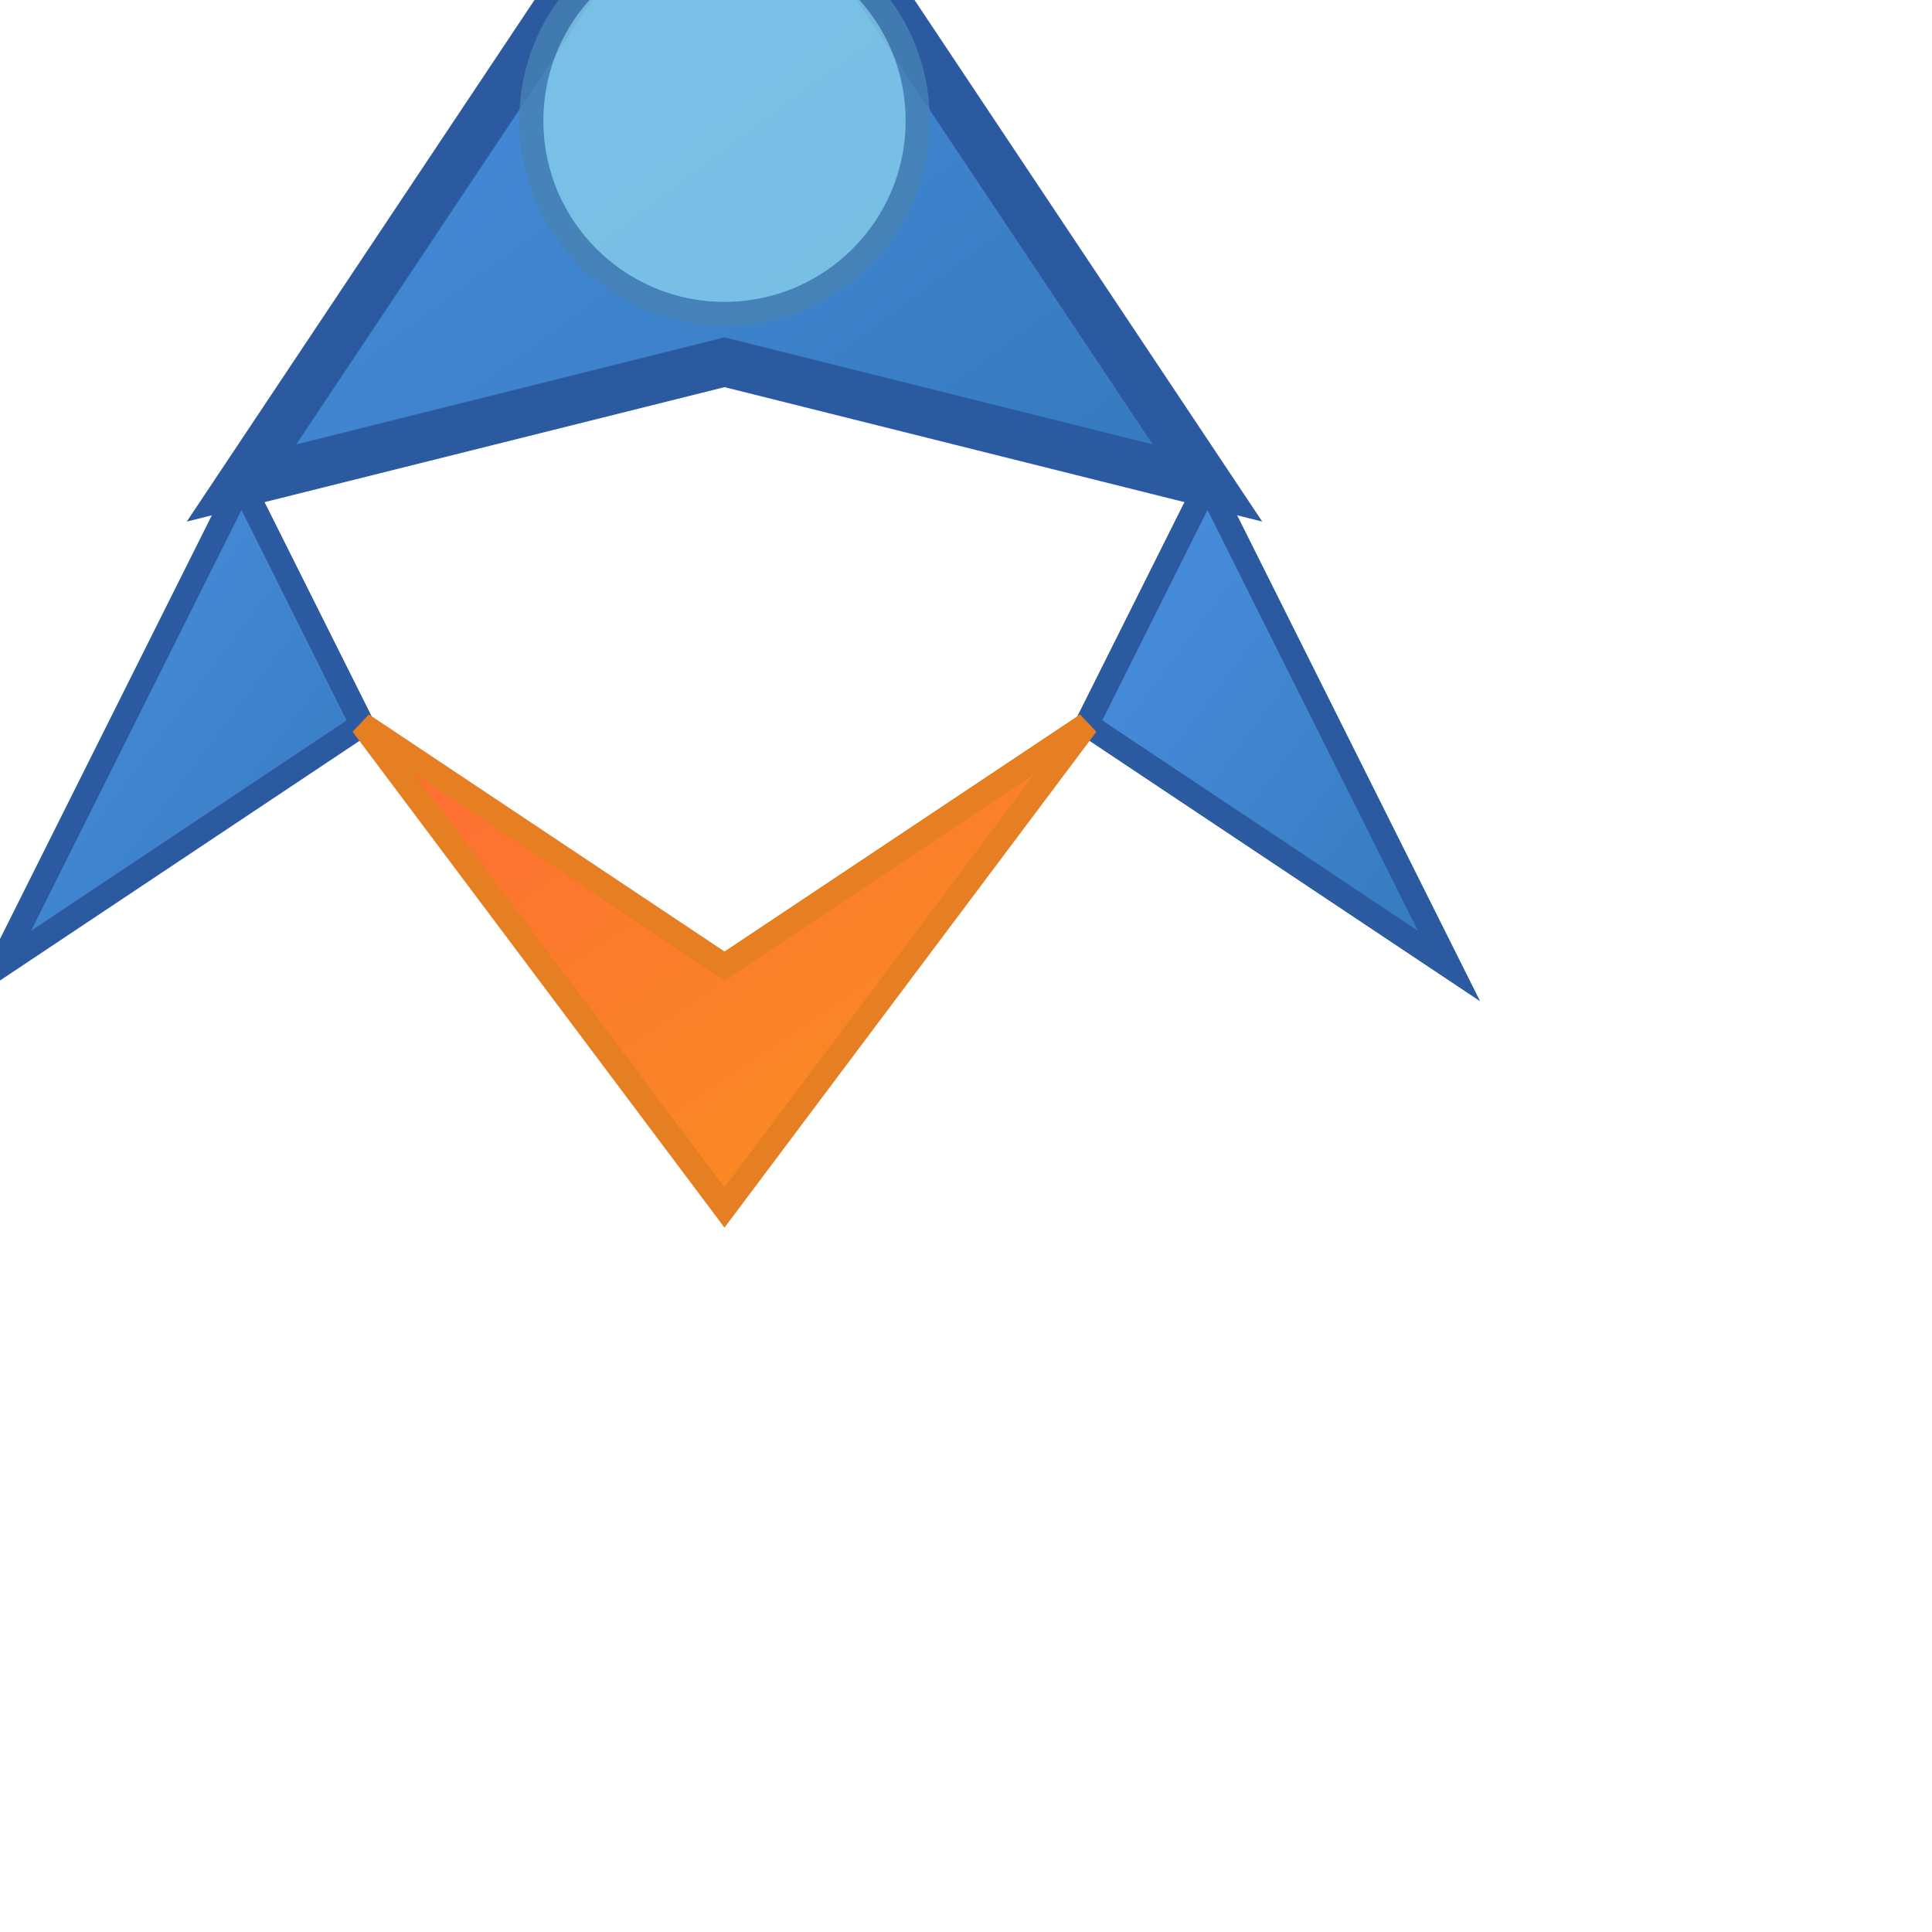
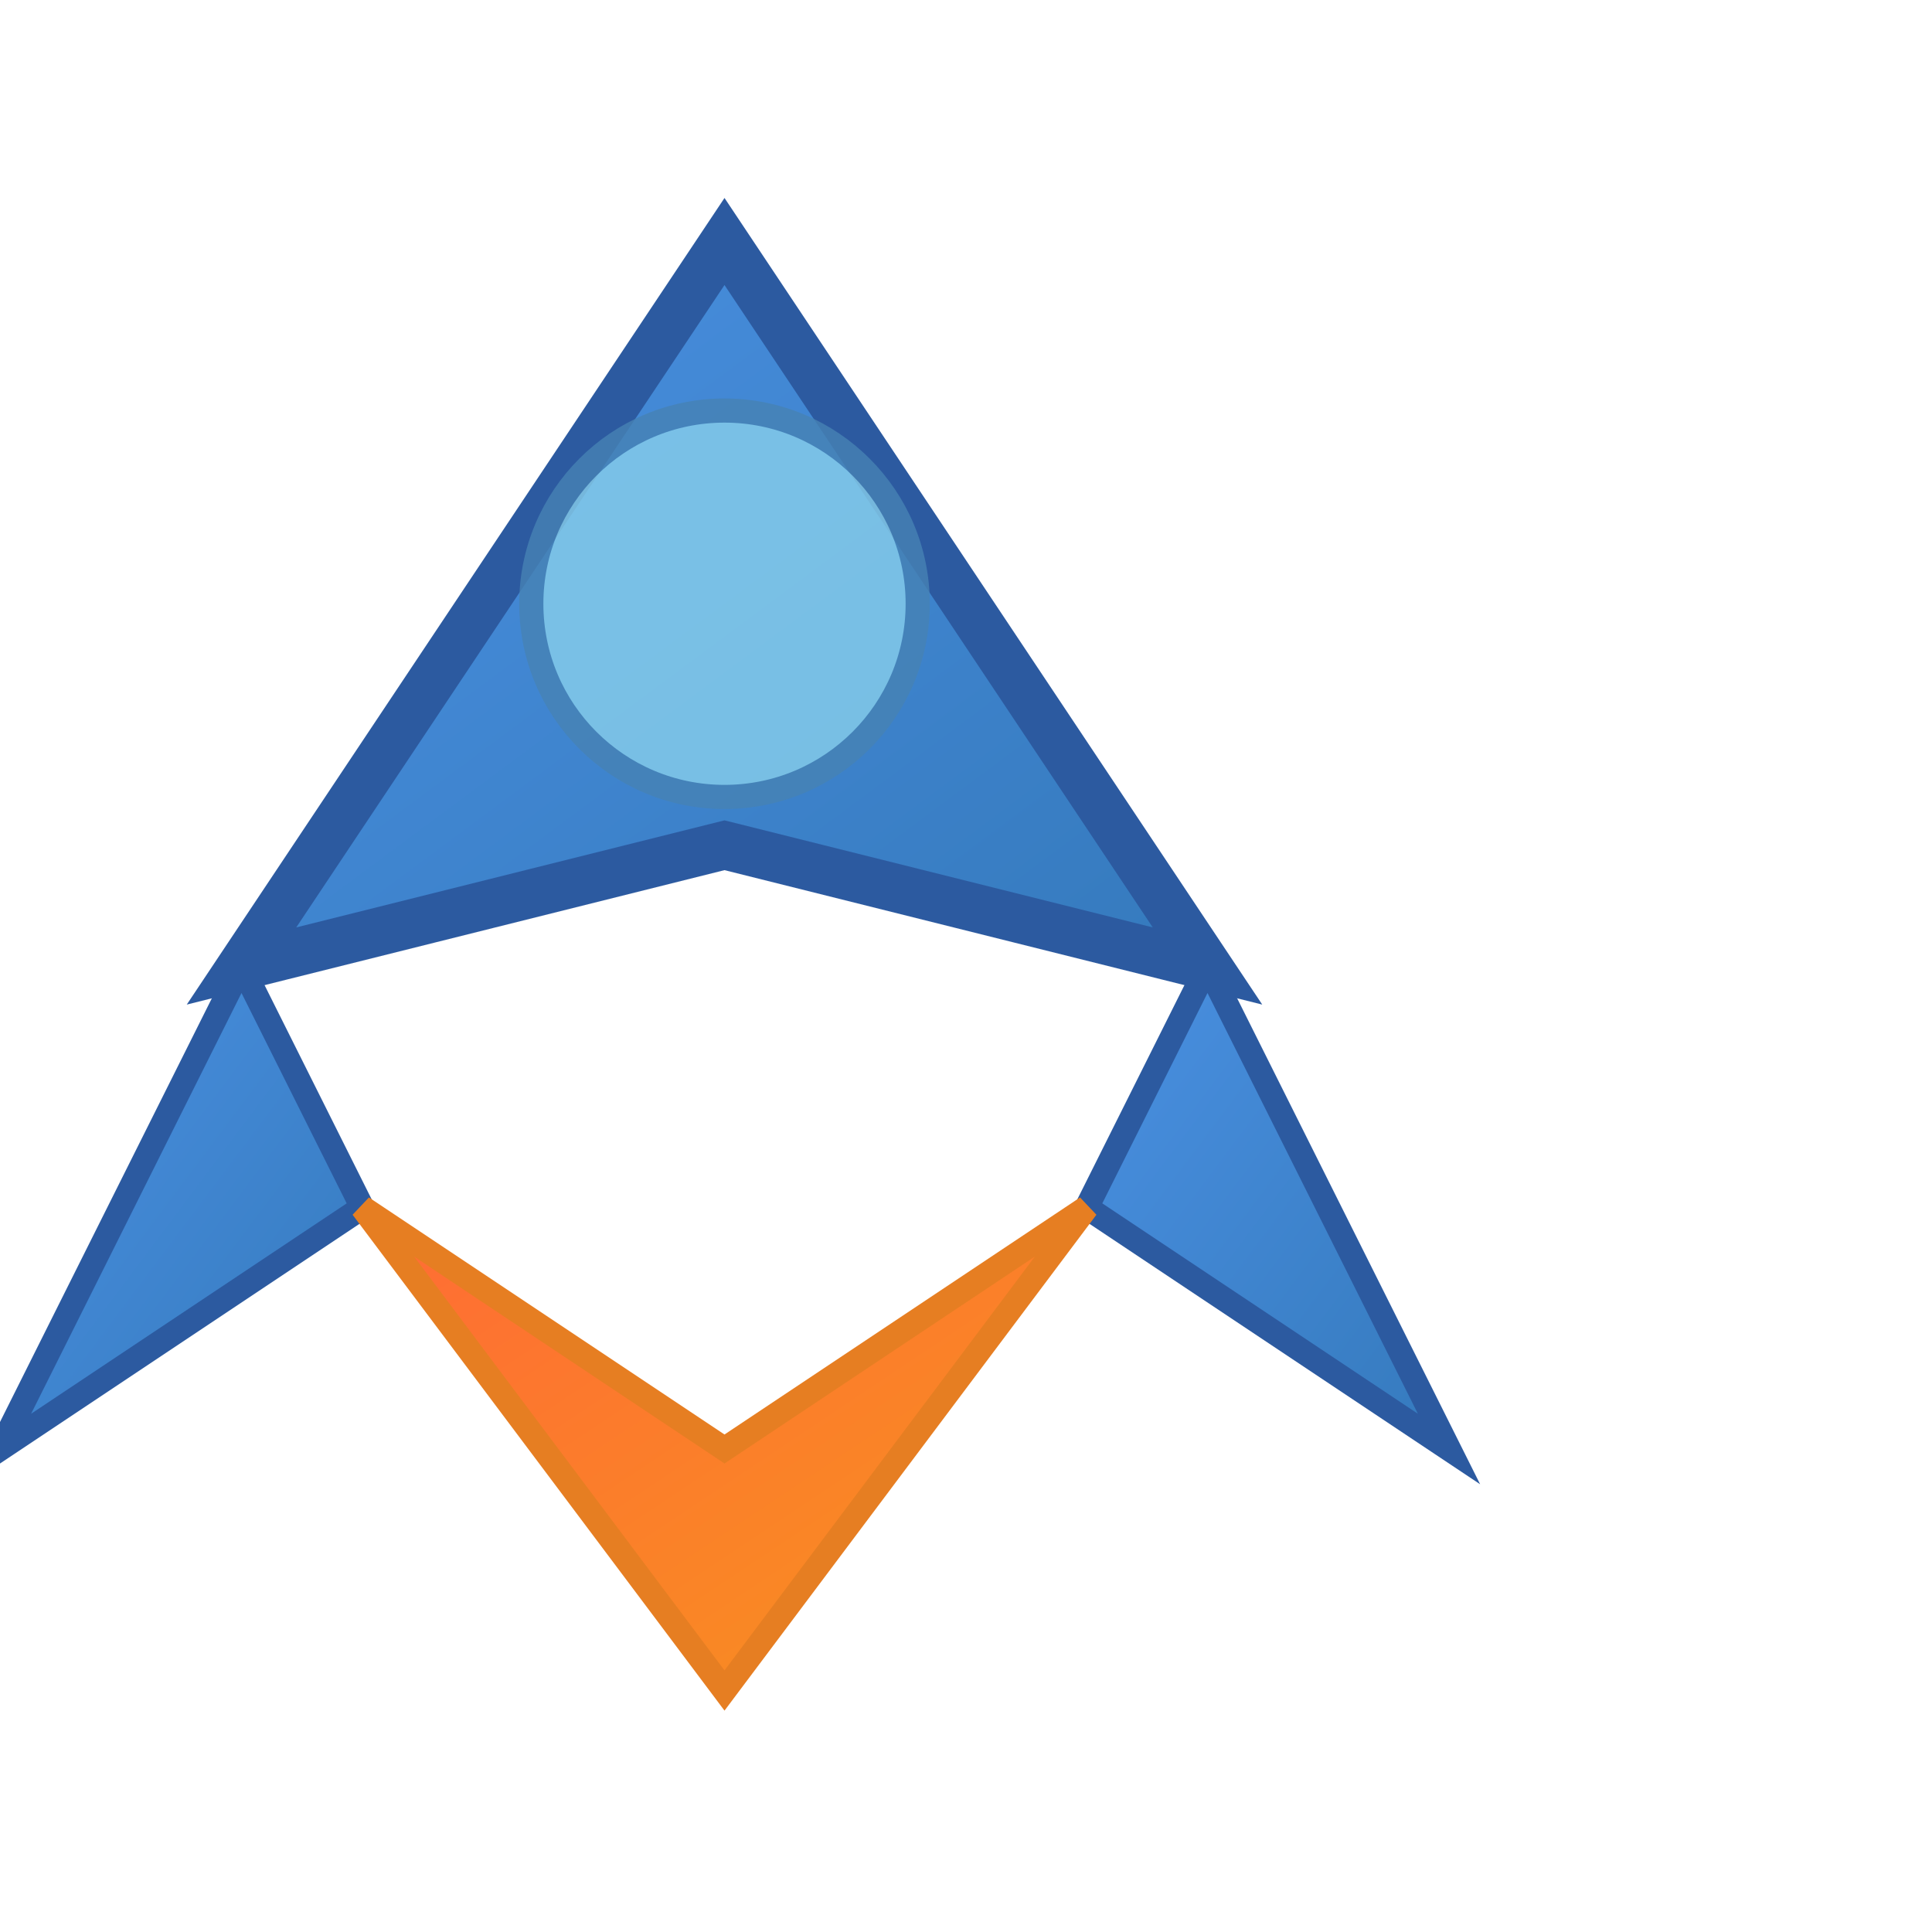
- <svg xmlns="http://www.w3.org/2000/svg" viewBox="20 20 80 80" width="100" height="100">
+ <svg xmlns="http://www.w3.org/2000/svg" viewBox="20 0 80 80" width="100" height="100">
  <defs>
    <linearGradient id="spaceshipGradient" x1="0%" y1="0%" x2="100%" y2="100%">
      <stop offset="0%" style="stop-color:#4a90e2;stop-opacity:1" />
      <stop offset="100%" style="stop-color:#357abd;stop-opacity:1" />
    </linearGradient>
    <linearGradient id="fireGradient" x1="0%" y1="0%" x2="100%" y2="100%">
      <stop offset="0%" style="stop-color:#ff6b35;stop-opacity:1" />
      <stop offset="100%" style="stop-color:#f7931e;stop-opacity:1" />
    </linearGradient>
  </defs>
  <polygon class="spaceship-body" points="50,10 70,40 50,35 30,40" fill="url(#spaceshipGradient)" stroke="#2c5aa0" stroke-width="2" />
  <polygon points="30,40 20,60 35,50" fill="url(#spaceshipGradient)" stroke="#2c5aa0" stroke-width="1" />
  <polygon points="70,40 80,60 65,50" fill="url(#spaceshipGradient)" stroke="#2c5aa0" stroke-width="1" />
  <polygon class="spaceship-fire" points="35,50 50,70 65,50 50,60" fill="url(#fireGradient)" stroke="#e67e22" stroke-width="1" />
  <circle cx="50" cy="25" r="8" fill="#87ceeb" stroke="#4682b4" stroke-width="1" opacity="0.8" />
</svg>
